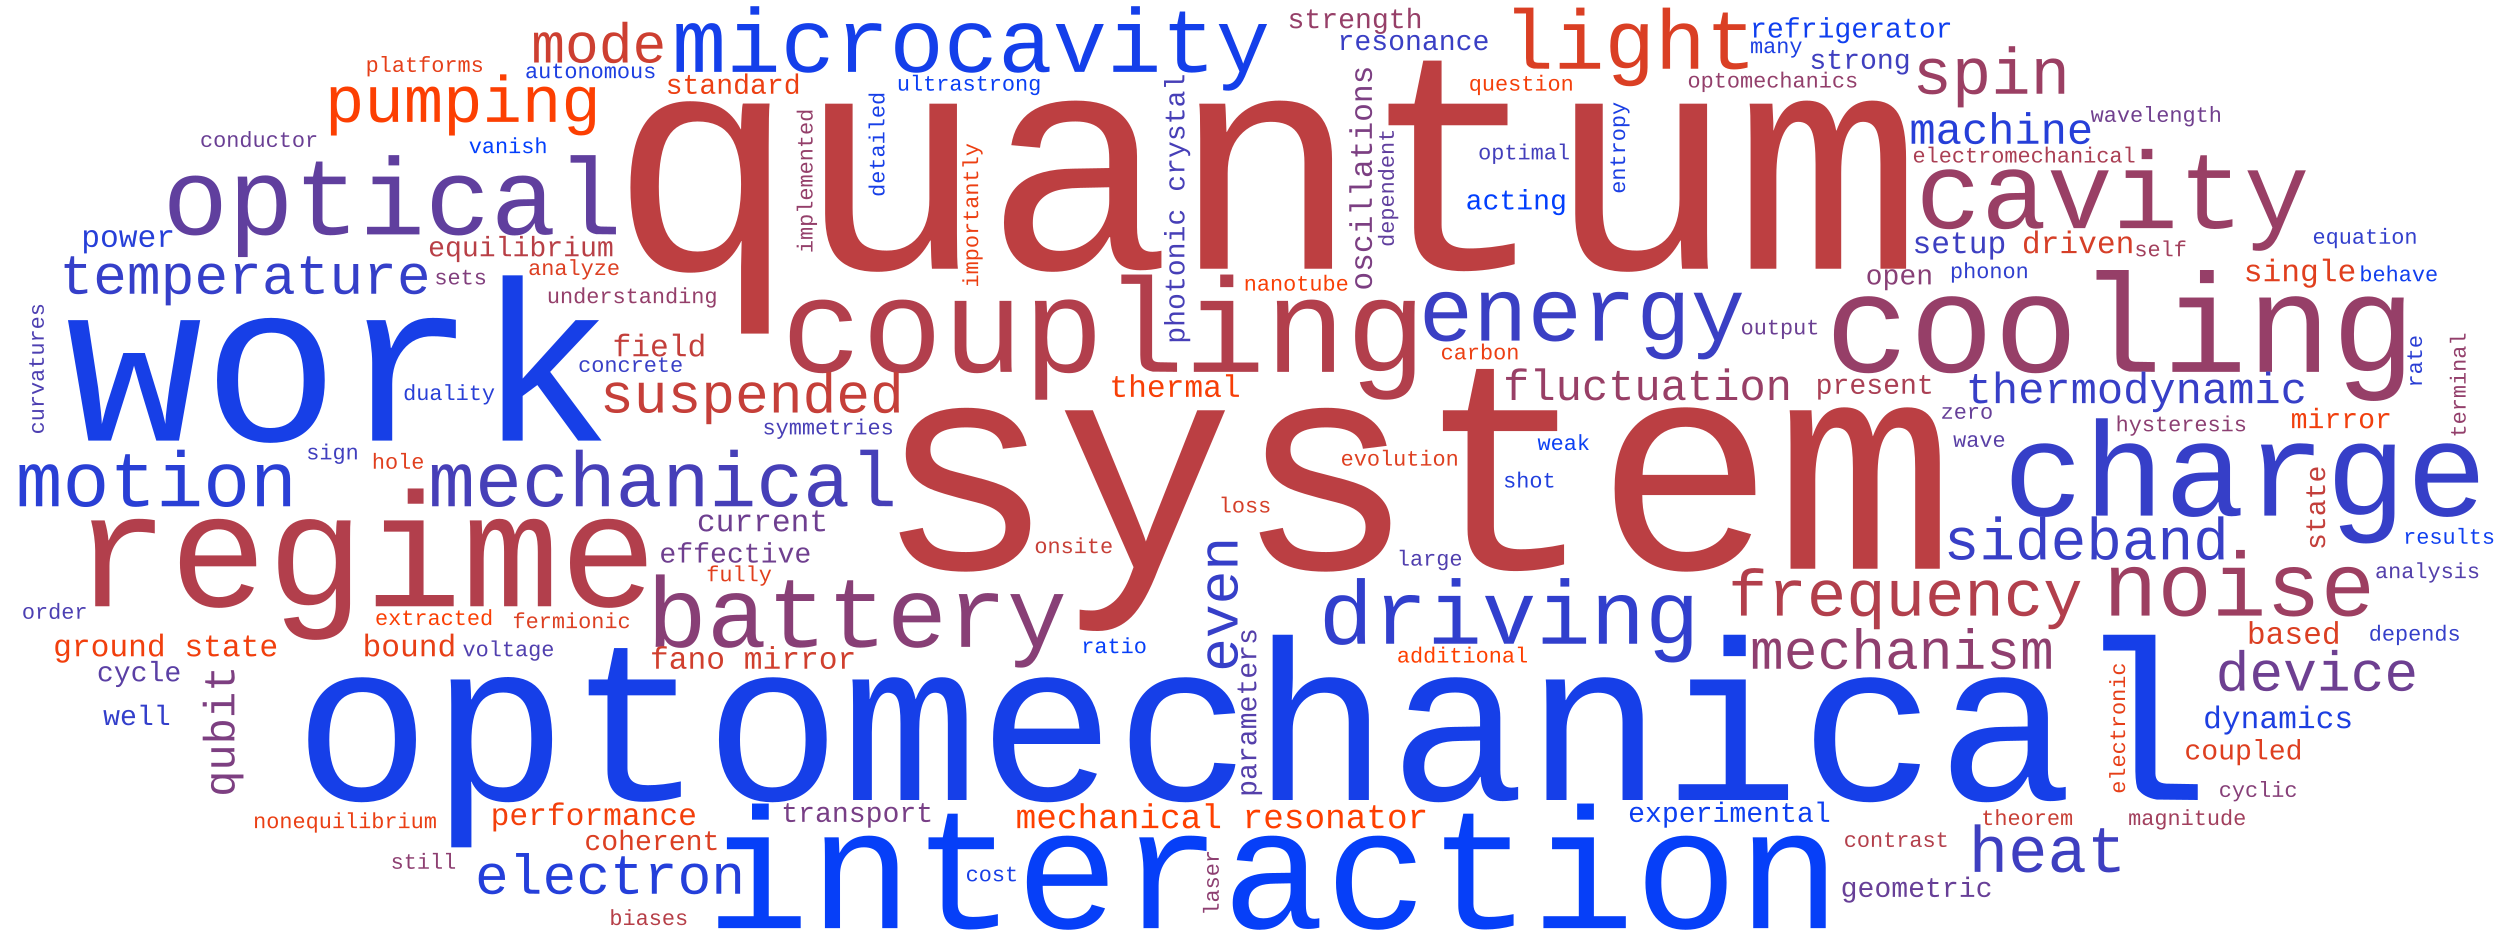
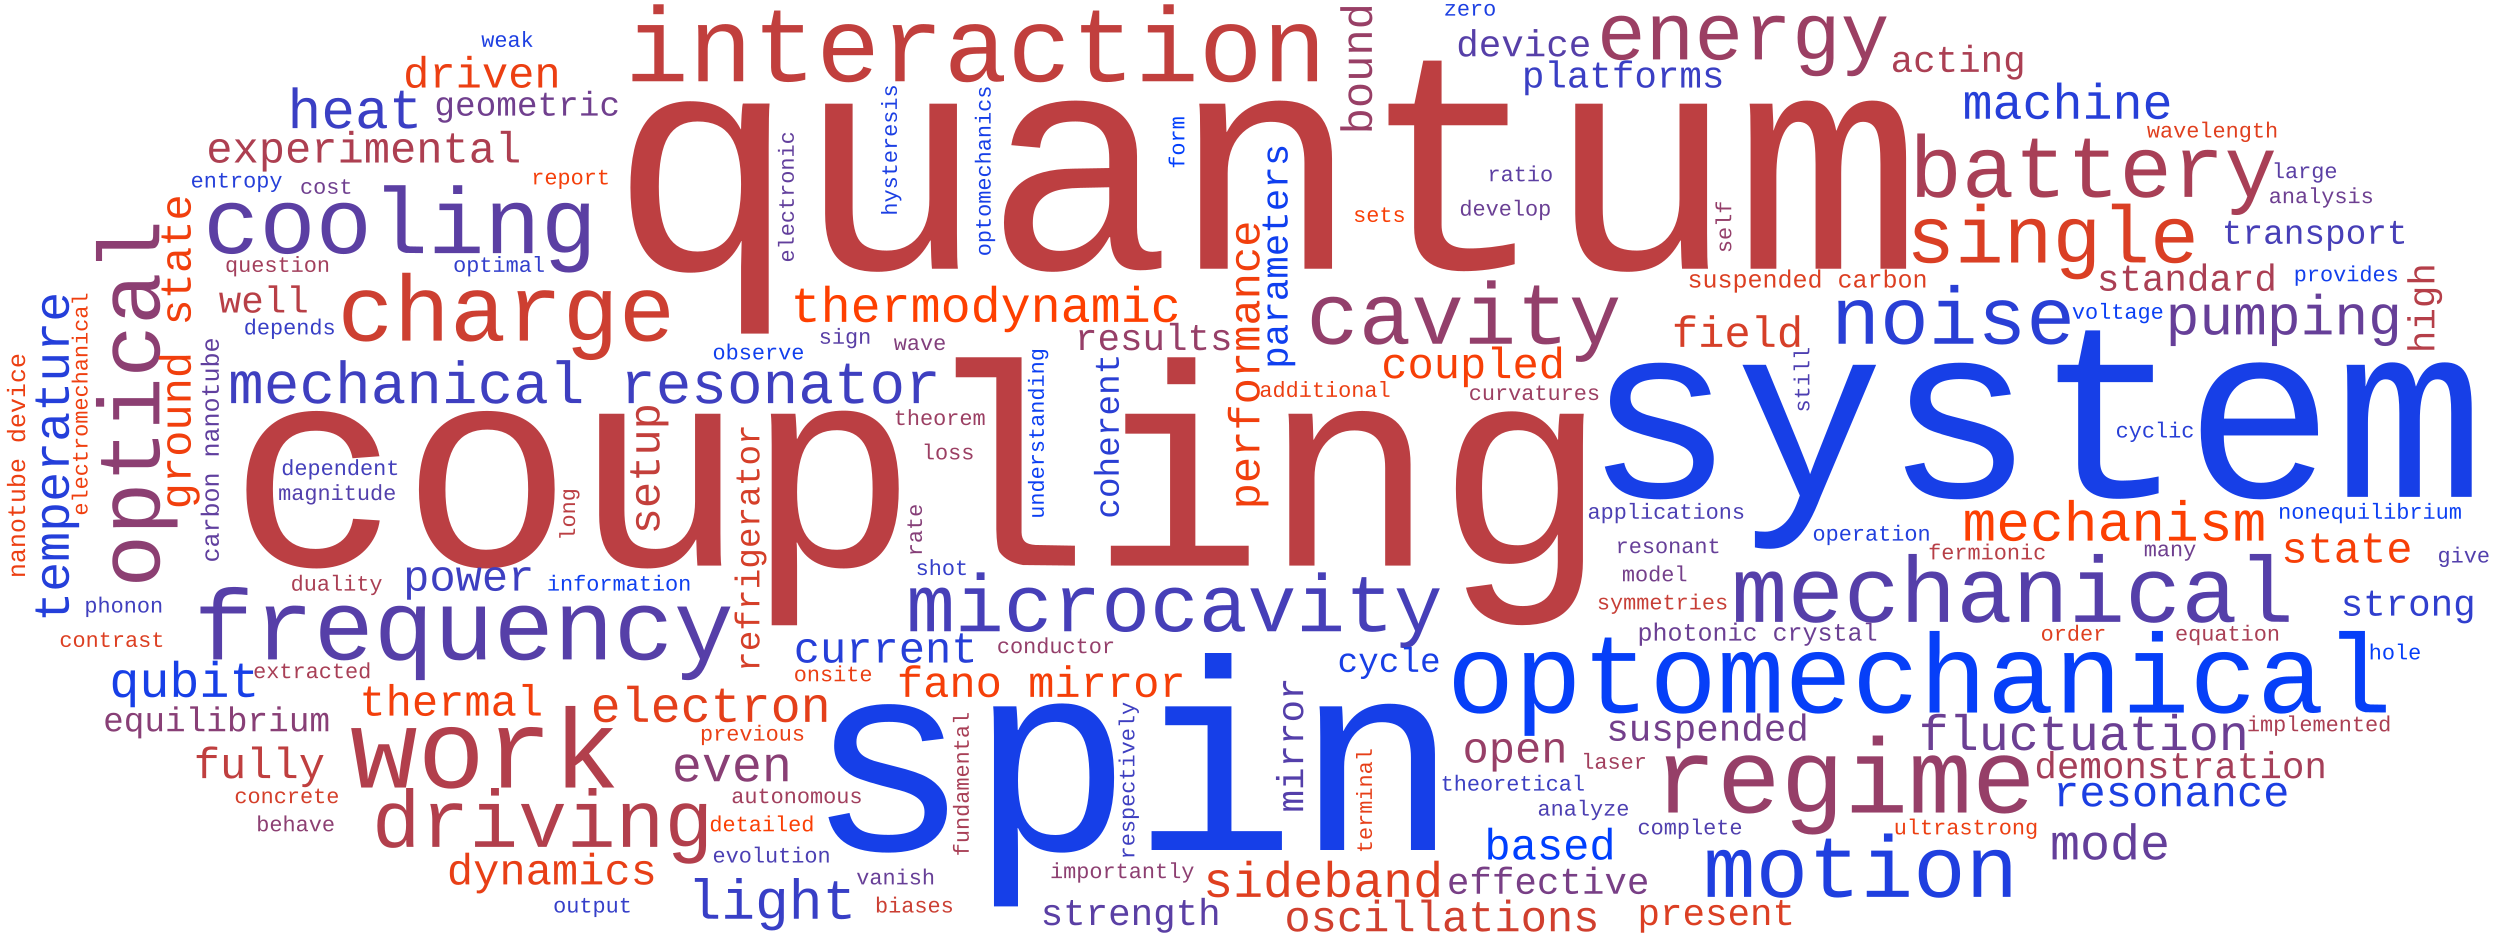
<svg xmlns="http://www.w3.org/2000/svg" width="800" height="300">
  <style>text{font-family:'Liberation Mono';font-weight:normal;font-style:normal;}</style>
  <rect width="100%" height="100%" style="fill:#ffffff00" />
  <text transform="translate(195,86)" font-size="100" style="fill:#BD3F41FF">quantum</text>
-   <text transform="translate(280,182)" font-size="96" style="fill:#BB3F43FF">system</text>
-   <text transform="translate(94,256)" font-size="73" style="fill:#163FE8FF">optomechanical</text>
-   <text transform="translate(21,141)" font-size="73" style="fill:#173FE7FF">work</text>
-   <text transform="translate(226,297)" font-size="55" style="fill:#063FF8FF">interaction</text>
-   <text transform="translate(23,194)" font-size="52" style="fill:#B23F4CFF">regime</text>
-   <text transform="translate(584,119)" font-size="45" style="fill:#963F68FF">cooling</text>
-   <text transform="translate(250,119)" font-size="43" style="fill:#B23F4CFF">coupling</text>
-   <text transform="translate(641,165)" font-size="43" style="fill:#363FC8FF">charge</text>
-   <text transform="translate(52,75)" font-size="35" style="fill:#603F9EFF">optical</text>
-   <text transform="translate(613,73)" font-size="35" style="fill:#993F65FF">cavity</text>
-   <text transform="translate(207,207)" font-size="32" style="fill:#883F76FF">battery</text>
-   <text transform="translate(215,23)" font-size="29" style="fill:#143FEAFF">microcavity</text>
-   <text transform="translate(673,197)" font-size="29" style="fill:#9D3F61FF">noise</text>
-   <text transform="translate(422,206)" font-size="29" style="fill:#313FCDFF">driving</text>
-   <text transform="translate(454,109)" font-size="29" style="fill:#3A3FC4FF">energy</text>
-   <text transform="translate(481,22)" font-size="27" style="fill:#DA3F24FF">light</text>
-   <text transform="translate(137,162)" font-size="25" style="fill:#463FB8FF">mechanical</text>
-   <text transform="translate(5,162)" font-size="25" style="fill:#293FD5FF">motion</text>
-   <text transform="translate(553,197)" font-size="21" style="fill:#B23F4CFF">frequency</text>
-   <text transform="translate(612,30)" font-size="21" style="fill:#9B3F63FF">spin</text>
-   <text transform="translate(630,279)" font-size="21" style="fill:#3E3FC0FF">heat</text>
-   <text transform="translate(104,39)" font-size="21" style="fill:#FC3F02FF">pumping</text>
-   <text transform="translate(622,179)" font-size="19" style="fill:#383FC6FF">sideband</text>
-   <text transform="translate(192,132)" font-size="18" style="fill:#C53F39FF">suspended</text>
-   <text transform="translate(170,20)" font-size="18" style="fill:#CD3F31FF">mode</text>
-   <text transform="translate(19,94)" font-size="18" style="fill:#353FC9FF">temperature</text>
-   <text transform="translate(396,215) rotate(-90)" font-size="18" style="fill:#363FC8FF">even</text>
-   <text transform="translate(152,286)" font-size="18" style="fill:#243FDAFF">electron</text>
-   <text transform="translate(560,214)" font-size="18" style="fill:#8F3F6FFF">mechanism</text>
-   <text transform="translate(709,221)" font-size="18" style="fill:#6D3F91FF">device</text>
-   <text transform="translate(629,129)" font-size="14" style="fill:#373FC7FF">thermodynamic</text>
-   <text transform="translate(75,255) rotate(-90)" font-size="14" style="fill:#7D3F81FF">qubit</text>
-   <text transform="translate(611,46)" font-size="14" style="fill:#263FD8FF">machine</text>
-   <text transform="translate(481,128)" font-size="14" style="fill:#983F66FF">fluctuation</text>
-   <text transform="translate(325,265)" font-size="11" style="fill:#FE3F00FF">mechanical resonator</text>
-   <text transform="translate(719,206)" font-size="10" style="fill:#DB3F23FF">based</text>
-   <text transform="translate(705,233)" font-size="10" style="fill:#1D3FE1FF">dynamics</text>
-   <text transform="translate(196,114)" font-size="10" style="fill:#C33F3BFF">field</text>
-   <text transform="translate(223,170)" font-size="10" style="fill:#6E3F90FF">current</text>
-   <text transform="translate(355,127)" font-size="10" style="fill:#F73F07FF">thermal</text>
-   <text transform="translate(116,210)" font-size="10" style="fill:#E83F16FF">bound</text>
-   <text transform="translate(647,81)" font-size="10" style="fill:#D63F28FF">driven</text>
-   <text transform="translate(26,79)" font-size="10" style="fill:#263FD8FF">power</text>
-   <text transform="translate(157,264)" font-size="10" style="fill:#F33F0BFF">performance</text>
-   <text transform="translate(439,93) rotate(-90)" font-size="10" style="fill:#7C3F82FF">oscillations</text>
-   <text transform="translate(718,90)" font-size="10" style="fill:#E03F1EFF">single</text>
-   <text transform="translate(612,81)" font-size="10" style="fill:#3D3FC1FF">setup</text>
-   <text transform="translate(17,210)" font-size="10" style="fill:#F13F0DFF">ground state</text>
-   <text transform="translate(208,214)" font-size="10" style="fill:#D03F2EFF">fano mirror</text>
-   <text transform="translate(744,176) rotate(-90)" font-size="9" style="fill:#C33F3BFF">state</text>
-   <text transform="translate(733,137)" font-size="9" style="fill:#F13F0DFF">mirror</text>
-   <text transform="translate(699,243)" font-size="9" style="fill:#DE3F20FF">coupled</text>
-   <text transform="translate(213,30)" font-size="9" style="fill:#EC3F12FF">standard</text>
-   <text transform="translate(33,232)" font-size="9" style="fill:#333FCBFF">well</text>
-   <text transform="translate(211,180)" font-size="9" style="fill:#6F3F8FFF">effective</text>
-   <text transform="translate(579,22)" font-size="9" style="fill:#3F3FBFFF">strong</text>
-   <text transform="translate(412,9)" font-size="9" style="fill:#963F68FF">strength</text>
-   <text transform="translate(469,67)" font-size="9" style="fill:#013FFDFF">acting</text>
-   <text transform="translate(428,16)" font-size="9" style="fill:#3A3FC4FF">resonance</text>
-   <text transform="translate(402,255) rotate(-90)" font-size="9" style="fill:#543FAAFF">parameters</text>
-   <text transform="translate(581,126)" font-size="9" style="fill:#AA3F54FF">present</text>
-   <text transform="translate(137,82)" font-size="9" style="fill:#B83F46FF">equilibrium</text>
-   <text transform="translate(250,263)" font-size="9" style="fill:#783F86FF">transport</text>
-   <text transform="translate(589,287)" font-size="9" style="fill:#673F97FF">geometric</text>
-   <text transform="translate(31,218)" font-size="9" style="fill:#5A3FA4FF">cycle</text>
-   <text transform="translate(521,263)" font-size="9" style="fill:#0D3FF1FF">experimental</text>
-   <text transform="translate(560,12)" font-size="9" style="fill:#0F3FEFFF">refrigerator</text>
-   <text transform="translate(187,272)" font-size="9" style="fill:#DB3F23FF">coherent</text>
-   <text transform="translate(597,91)" font-size="9" style="fill:#883F76FF">open</text>
-   <text transform="translate(379,110) rotate(-90)" font-size="9" style="fill:#473FB7FF">photonic crystal</text>
-   <text transform="translate(669,39)" font-size="7" style="fill:#703F8EFF">wavelength</text>
-   <text transform="translate(309,282)" font-size="7" style="fill:#183FE6FF">cost</text>
-   <text transform="translate(390,164)" font-size="7" style="fill:#D53F29FF">loss</text>
-   <text transform="translate(775,124) rotate(-90)" font-size="7" style="fill:#2A3FD4FF">rate</text>
-   <text transform="translate(169,88)" font-size="7" style="fill:#DC3F22FF">analyze</text>
-   <text transform="translate(446,79) rotate(-90)" font-size="7" style="fill:#603F9EFF">dependent</text>
-   <text transform="translate(313,92) rotate(-90)" font-size="7" style="fill:#EC3F12FF">importantly</text>
-   <text transform="translate(557,107)" font-size="7" style="fill:#6B3F93FF">output</text>
-   <text transform="translate(390,293) rotate(-90)" font-size="7" style="fill:#8D3F71FF">laser</text>
-   <text transform="translate(624,89)" font-size="7" style="fill:#303FCEFF">phonon</text>
-   <text transform="translate(540,28)" font-size="7" style="fill:#933F6BFF">optomechanics</text>
-   <text transform="translate(769,174)" font-size="7" style="fill:#0E3FF0FF">results</text>
-   <text transform="translate(81,265)" font-size="7" style="fill:#EA3F14FF">nonequilibrium</text>
-   <text transform="translate(470,29)" font-size="7" style="fill:#F43F0AFF">question</text>
-   <text transform="translate(755,90)" font-size="7" style="fill:#113FEDFF">behave</text>
-   <text transform="translate(621,134)" font-size="7" style="fill:#663F98FF">zero</text>
-   <text transform="translate(789,140) rotate(-90)" font-size="7" style="fill:#933F6BFF">terminal</text>
-   <text transform="translate(64,47)" font-size="7" style="fill:#6A3F94FF">conductor</text>
-   <text transform="translate(148,210)" font-size="7" style="fill:#503FAEFF">voltage</text>
-   <text transform="translate(195,296)" font-size="7" style="fill:#B63F48FF">biases</text>
-   <text transform="translate(481,156)" font-size="7" style="fill:#213FDDFF">shot</text>
-   <text transform="translate(447,181)" font-size="7" style="fill:#503FAEFF">large</text>
-   <text transform="translate(150,49)" font-size="7" style="fill:#023FFCFF">vanish</text>
-   <text transform="translate(447,212)" font-size="7" style="fill:#FE3F00FF">additional</text>
-   <text transform="translate(139,91)" font-size="7" style="fill:#813F7DFF">sets</text>
-   <text transform="translate(119,150)" font-size="7" style="fill:#E03F1EFF">hole</text>
-   <text transform="translate(244,139)" font-size="7" style="fill:#483FB6FF">symmetries</text>
-   <text transform="translate(590,271)" font-size="7" style="fill:#B33F4BFF">contrast</text>
-   <text transform="translate(710,255)" font-size="7" style="fill:#863F78FF">cyclic</text>
-   <text transform="translate(7,198)" font-size="7" style="fill:#4C3FB2FF">order</text>
-   <text transform="translate(473,51)" font-size="7" style="fill:#433FBBFF">optimal</text>
-   <text transform="translate(125,278)" font-size="7" style="fill:#8D3F71FF">still</text>
-   <text transform="translate(758,205)" font-size="7" style="fill:#353FC9FF">depends</text>
-   <text transform="translate(681,264)" font-size="7" style="fill:#A13F5DFF">magnitude</text>
-   <text transform="translate(98,147)" font-size="7" style="fill:#403FBEFF">sign</text>
-   <text transform="translate(283,63) rotate(-90)" font-size="7" style="fill:#173FE7FF">detailed</text>
-   <text transform="translate(492,144)" font-size="7" style="fill:#0B3FF3FF">weak</text>
-   <text transform="translate(683,82)" font-size="7" style="fill:#A23F5CFF">self</text>
-   <text transform="translate(677,138)" font-size="7" style="fill:#8C3F72FF">hysteresis</text>
-   <text transform="translate(560,17)" font-size="7" style="fill:#1C3FE2FF">many</text>
-   <text transform="translate(680,254) rotate(-90)" font-size="7" style="fill:#E63F18FF">electronic</text>
-   <text transform="translate(175,97)" font-size="7" style="fill:#943F6AFF">understanding</text>
-   <text transform="translate(287,29)" font-size="7" style="fill:#0A3FF4FF">ultrastrong</text>
-   <text transform="translate(117,23)" font-size="7" style="fill:#E53F19FF">platforms</text>
-   <text transform="translate(612,52)" font-size="7" style="fill:#AA3F54FF">electromechanical</text>
-   <text transform="translate(226,186)" font-size="7" style="fill:#E13F1DFF">fully</text>
-   <text transform="translate(461,115)" font-size="7" style="fill:#EC3F12FF">carbon</text>
-   <text transform="translate(398,93)" font-size="7" style="fill:#F83F06FF">nanotube</text>
-   <text transform="translate(346,209)" font-size="7" style="fill:#063FF8FF">ratio</text>
-   <text transform="translate(331,177)" font-size="7" style="fill:#C73F37FF">onsite</text>
-   <text transform="translate(164,201)" font-size="7" style="fill:#DC3F22FF">fermionic</text>
-   <text transform="translate(129,128)" font-size="7" style="fill:#283FD6FF">duality</text>
-   <text transform="translate(429,149)" font-size="7" style="fill:#DE3F20FF">evolution</text>
-   <text transform="translate(740,78)" font-size="7" style="fill:#323FCCFF">equation</text>
-   <text transform="translate(14,139) rotate(-90)" font-size="7" style="fill:#4D3FB1FF">curvatures</text>
-   <text transform="translate(185,119)" font-size="7" style="fill:#383FC6FF">concrete</text>
-   <text transform="translate(760,185)" font-size="7" style="fill:#533FABFF">analysis</text>
-   <text transform="translate(625,143)" font-size="7" style="fill:#593FA5FF">wave</text>
-   <text transform="translate(120,200)" font-size="7" style="fill:#FA3F04FF">extracted</text>
-   <text transform="translate(168,25)" font-size="7" style="fill:#1D3FE1FF">autonomous</text>
-   <text transform="translate(260,81) rotate(-90)" font-size="7" style="fill:#943F6AFF">implemented</text>
-   <text transform="translate(520,62) rotate(-90)" font-size="7" style="fill:#1B3FE3FF">entropy</text>
-   <text transform="translate(634,264)" font-size="7" style="fill:#C83F36FF">theorem</text>
+   <text transform="translate(73,181)" font-size="92" style="fill:#BB3F43FF">coupling</text>
+   <text transform="translate(258,272)" font-size="87" style="fill:#163FE8FF">spin</text>
+   <text transform="translate(507,159)" font-size="80" style="fill:#173FE7FF">system</text>
+   <text transform="translate(463,228)" font-size="36" style="fill:#063FF8FF">optomechanical</text>
+   <text transform="translate(112,252)" font-size="36" style="fill:#B23F4CFF">work</text>
+   <text transform="translate(529,260)" font-size="34" style="fill:#963F68FF">regime</text>
+   <text transform="translate(200,26)" font-size="34" style="fill:#C13F3DFF">interaction</text>
+   <text transform="translate(62,211)" font-size="32" style="fill:#563FA8FF">frequency</text>
+   <text transform="translate(554,199)" font-size="30" style="fill:#553FA9FF">mechanical</text>
+   <text transform="translate(65,81)" font-size="30" style="fill:#5B3FA3FF">cooling</text>
+   <text transform="translate(108,109)" font-size="30" style="fill:#CD3F31FF">charge</text>
+   <text transform="translate(545,287)" font-size="28" style="fill:#1F3FDFFF">motion</text>
+   <text transform="translate(51,188) rotate(-90)" font-size="28" style="fill:#8C3F72FF">optical</text>
+   <text transform="translate(418,110)" font-size="28" style="fill:#933F6BFF">cavity</text>
+   <text transform="translate(611,63)" font-size="28" style="fill:#A83F56FF">battery</text>
+   <text transform="translate(610,84)" font-size="26" style="fill:#DA3F24FF">single</text>
+   <text transform="translate(290,202)" font-size="26" style="fill:#463FB8FF">microcavity</text>
+   <text transform="translate(586,110)" font-size="26" style="fill:#293FD5FF">noise</text>
+   <text transform="translate(119,271)" font-size="26" style="fill:#B23F4CFF">driving</text>
+   <text transform="translate(511,19)" font-size="26" style="fill:#9B3F63FF">energy</text>
+   <text transform="translate(73,129)" font-size="19" style="fill:#3E3FC0FF">mechanical resonator</text>
+   <text transform="translate(628,173)" font-size="18" style="fill:#FC3F02FF">mechanism</text>
+   <text transform="translate(220,294)" font-size="18" style="fill:#383FC6FF">light</text>
+   <text transform="translate(92,41)" font-size="18" style="fill:#3A3FC4FF">heat</text>
+   <text transform="translate(693,107)" font-size="18" style="fill:#663F98FF">pumping</text>
+   <text transform="translate(385,287)" font-size="16" style="fill:#DF3F1FFF">sideband</text>
+   <text transform="translate(656,275)" font-size="16" style="fill:#643F9AFF">mode</text>
+   <text transform="translate(22,199) rotate(-90)" font-size="16" style="fill:#243FDAFF">temperature</text>
+   <text transform="translate(215,250)" font-size="16" style="fill:#893F75FF">even</text>
+   <text transform="translate(189,231)" font-size="16" style="fill:#E43F1AFF">electron</text>
+   <text transform="translate(253,103)" font-size="16" style="fill:#FE3F00FF">thermodynamic</text>
+   <text transform="translate(35,223)" font-size="16" style="fill:#173FE7FF">qubit</text>
+   <text transform="translate(628,38)" font-size="16" style="fill:#263FD8FF">machine</text>
+   <text transform="translate(614,240)" font-size="16" style="fill:#6B3F93FF">fluctuation</text>
+   <text transform="translate(468,244)" font-size="14" style="fill:#973F67FF">open</text>
+   <text transform="translate(442,121)" font-size="14" style="fill:#F73F07FF">coupled</text>
+   <text transform="translate(66,52)" font-size="14" style="fill:#AD3F51FF">experimental</text>
+   <text transform="translate(62,249)" font-size="14" style="fill:#BF3F3FFF">fully</text>
+   <text transform="translate(657,258)" font-size="14" style="fill:#1C3FE2FF">resonance</text>
+   <text transform="translate(475,275)" font-size="14" style="fill:#003FFEFF">based</text>
+   <text transform="translate(730,180)" font-size="14" style="fill:#F73F07FF">state</text>
+   <text transform="translate(143,283)" font-size="14" style="fill:#E83F16FF">dynamics</text>
+   <text transform="translate(535,111)" font-size="14" style="fill:#D63F28FF">field</text>
+   <text transform="translate(254,212)" font-size="14" style="fill:#263FD8FF">current</text>
+   <text transform="translate(115,229)" font-size="14" style="fill:#F33F0BFF">thermal</text>
+   <text transform="translate(439,43) rotate(-90)" font-size="14" style="fill:#983F66FF">bound</text>
+   <text transform="translate(129,28)" font-size="14" style="fill:#EC3F12FF">driven</text>
+   <text transform="translate(129,189)" font-size="14" style="fill:#3D3FC1FF">power</text>
+   <text transform="translate(403,163) rotate(-90)" font-size="14" style="fill:#F13F0DFF">performance</text>
+   <text transform="translate(411,298)" font-size="14" style="fill:#D03F2EFF">oscillations</text>
+   <text transform="translate(211,171) rotate(-90)" font-size="14" style="fill:#C33F3BFF">setup</text>
+   <text transform="translate(61,163) rotate(-90)" font-size="14" style="fill:#F13F0DFF">ground state</text>
+   <text transform="translate(287,223)" font-size="14" style="fill:#F53F09FF">fano mirror</text>
+   <text transform="translate(779,113) rotate(-90)" font-size="12" style="fill:#B53F49FF">high</text>
+   <text transform="translate(651,249)" font-size="12" style="fill:#A53F59FF">demonstration</text>
+   <text transform="translate(514,237)" font-size="12" style="fill:#733F8BFF">suspended</text>
+   <text transform="translate(466,18)" font-size="12" style="fill:#563FA8FF">device</text>
+   <text transform="translate(344,112)" font-size="12" style="fill:#963F68FF">results</text>
+   <text transform="translate(487,28)" font-size="12" style="fill:#3A3FC4FF">platforms</text>
+   <text transform="translate(417,260) rotate(-90)" font-size="12" style="fill:#543FAAFF">mirror</text>
+   <text transform="translate(671,93)" font-size="12" style="fill:#AA3F54FF">standard</text>
+   <text transform="translate(70,100)" font-size="12" style="fill:#B83F46FF">well</text>
+   <text transform="translate(463,286)" font-size="12" style="fill:#783F86FF">effective</text>
+   <text transform="translate(749,197)" font-size="12" style="fill:#303FCEFF">strong</text>
+   <text transform="translate(333,296)" font-size="12" style="fill:#5A3FA4FF">strength</text>
+   <text transform="translate(605,23)" font-size="12" style="fill:#AB3F53FF">acting</text>
+   <text transform="translate(412,118) rotate(-90)" font-size="12" style="fill:#0F3FEFFF">parameters</text>
+   <text transform="translate(524,296)" font-size="12" style="fill:#DB3F23FF">present</text>
+   <text transform="translate(33,234)" font-size="11" style="fill:#883F76FF">equilibrium</text>
+   <text transform="translate(711,78)" font-size="11" style="fill:#473FB7FF">transport</text>
+   <text transform="translate(139,37)" font-size="11" style="fill:#703F8EFF">geometric</text>
+   <text transform="translate(428,215)" font-size="11" style="fill:#183FE6FF">cycle</text>
+   <text transform="translate(243,215) rotate(-90)" font-size="11" style="fill:#D53F29FF">refrigerator</text>
+   <text transform="translate(358,166) rotate(-90)" font-size="11" style="fill:#2A3FD4FF">coherent</text>
+   <text transform="translate(540,92)" font-size="8" style="fill:#DC3F22FF">suspended carbon</text>
+   <text transform="translate(70,180) rotate(-90)" font-size="8" style="fill:#603F9EFF">carbon nanotube</text>
+   <text transform="translate(8,185) rotate(-90)" font-size="8" style="fill:#EC3F12FF">nanotube device</text>
+   <text transform="translate(524,205)" font-size="8" style="fill:#6B3F93FF">photonic crystal</text>
+   <text transform="translate(310,274) rotate(-90)" font-size="7" style="fill:#A83F56FF">fundamental</text>
+   <text transform="translate(508,166)" font-size="7" style="fill:#4B3FB3FF">applications</text>
+   <text transform="translate(184,173) rotate(-90)" font-size="7" style="fill:#BB3F43FF">long</text>
+   <text transform="translate(175,189)" font-size="7" style="fill:#0E3FF0FF">information</text>
+   <text transform="translate(224,237)" font-size="7" style="fill:#EA3F14FF">previous</text>
+   <text transform="translate(170,59)" font-size="7" style="fill:#F43F0AFF">report</text>
+   <text transform="translate(228,115)" font-size="7" style="fill:#113FEDFF">observe</text>
+   <text transform="translate(517,177)" font-size="7" style="fill:#663F98FF">resonant</text>
+   <text transform="translate(363,275) rotate(-90)" font-size="7" style="fill:#3E3FC0FF">respectively</text>
+   <text transform="translate(467,69)" font-size="7" style="fill:#6A3F94FF">develop</text>
+   <text transform="translate(524,267)" font-size="7" style="fill:#503FAEFF">complete</text>
+   <text transform="translate(461,253)" font-size="7" style="fill:#3C3FC2FF">theoretical</text>
+   <text transform="translate(519,186)" font-size="7" style="fill:#743F8AFF">model</text>
+   <text transform="translate(379,54) rotate(-90)" font-size="7" style="fill:#023FFCFF">form</text>
+   <text transform="translate(734,90)" font-size="7" style="fill:#123FECFF">provides</text>
+   <text transform="translate(580,173)" font-size="7" style="fill:#213FDDFF">operation</text>
+   <text transform="translate(687,44)" font-size="7" style="fill:#E03F1EFF">wavelength</text>
+   <text transform="translate(96,62)" font-size="7" style="fill:#6F3F8FFF">cost</text>
+   <text transform="translate(295,147)" font-size="7" style="fill:#9B3F63FF">loss</text>
+   <text transform="translate(295,178) rotate(-90)" font-size="7" style="fill:#863F78FF">rate</text>
+   <text transform="translate(492,261)" font-size="7" style="fill:#4C3FB2FF">analyze</text>
+   <text transform="translate(90,152)" font-size="7" style="fill:#433FBBFF">dependent</text>
+   <text transform="translate(336,281)" font-size="7" style="fill:#8D3F71FF">importantly</text>
+   <text transform="translate(177,292)" font-size="7" style="fill:#353FC9FF">output</text>
+   <text transform="translate(506,246)" font-size="7" style="fill:#A13F5DFF">laser</text>
+   <text transform="translate(27,196)" font-size="7" style="fill:#403FBEFF">phonon</text>
+   <text transform="translate(317,82) rotate(-90)" font-size="7" style="fill:#173FE7FF">optomechanics</text>
+   <text transform="translate(729,166)" font-size="7" style="fill:#0B3FF3FF">nonequilibrium</text>
+   <text transform="translate(72,87)" font-size="7" style="fill:#A23F5CFF">question</text>
+   <text transform="translate(82,266)" font-size="7" style="fill:#8C3F72FF">behave</text>
+   <text transform="translate(462,5)" font-size="7" style="fill:#1C3FE2FF">zero</text>
+   <text transform="translate(439,273) rotate(-90)" font-size="7" style="fill:#E63F18FF">terminal</text>
+   <text transform="translate(319,209)" font-size="7" style="fill:#943F6AFF">conductor</text>
+   <text transform="translate(663,102)" font-size="7" style="fill:#0A3FF4FF">voltage</text>
+   <text transform="translate(280,292)" font-size="7" style="fill:#CB3F33FF">biases</text>
+   <text transform="translate(293,184)" font-size="7" style="fill:#353FC9FF">shot</text>
+   <text transform="translate(727,57)" font-size="7" style="fill:#5A3FA4FF">large</text>
+   <text transform="translate(274,283)" font-size="7" style="fill:#673F97FF">vanish</text>
+   <text transform="translate(403,127)" font-size="7" style="fill:#EC3F12FF">additional</text>
+   <text transform="translate(433,71)" font-size="7" style="fill:#F83F06FF">sets</text>
+   <text transform="translate(758,211)" font-size="7" style="fill:#063FF8FF">hole</text>
+   <text transform="translate(511,195)" font-size="7" style="fill:#C73F37FF">symmetries</text>
+   <text transform="translate(19,207)" font-size="7" style="fill:#DC3F22FF">contrast</text>
+   <text transform="translate(677,140)" font-size="7" style="fill:#283FD6FF">cyclic</text>
+   <text transform="translate(653,205)" font-size="7" style="fill:#DE3F20FF">order</text>
+   <text transform="translate(145,87)" font-size="7" style="fill:#323FCCFF">optimal</text>
+   <text transform="translate(579,132) rotate(-90)" font-size="7" style="fill:#4D3FB1FF">still</text>
+   <text transform="translate(78,107)" font-size="7" style="fill:#383FC6FF">depends</text>
+   <text transform="translate(89,160)" font-size="7" style="fill:#533FABFF">magnitude</text>
+   <text transform="translate(262,110)" font-size="7" style="fill:#593FA5FF">sign</text>
+   <text transform="translate(227,266)" font-size="7" style="fill:#FA3F04FF">detailed</text>
+   <text transform="translate(154,15)" font-size="7" style="fill:#1D3FE1FF">weak</text>
+   <text transform="translate(554,81) rotate(-90)" font-size="7" style="fill:#943F6AFF">self</text>
+   <text transform="translate(287,69) rotate(-90)" font-size="7" style="fill:#1B3FE3FF">hysteresis</text>
+   <text transform="translate(686,178)" font-size="7" style="fill:#6F3F8FFF">many</text>
+   <text transform="translate(254,84) rotate(-90)" font-size="7" style="fill:#623F9CFF">electronic</text>
+   <text transform="translate(334,166) rotate(-90)" font-size="7" style="fill:#0B3FF3FF">understanding</text>
+   <text transform="translate(606,267)" font-size="7" style="fill:#EC3F12FF">ultrastrong</text>
+   <text transform="translate(28,165) rotate(-90)" font-size="7" style="fill:#EF3F0FFF">electromechanical</text>
+   <text transform="translate(476,58)" font-size="7" style="fill:#5C3FA2FF">ratio</text>
+   <text transform="translate(254,218)" font-size="7" style="fill:#EA3F14FF">onsite</text>
+   <text transform="translate(617,179)" font-size="7" style="fill:#B73F47FF">fermionic</text>
+   <text transform="translate(93,189)" font-size="7" style="fill:#AA3F54FF">duality</text>
+   <text transform="translate(228,276)" font-size="7" style="fill:#4B3FB3FF">evolution</text>
+   <text transform="translate(696,205)" font-size="7" style="fill:#A93F55FF">equation</text>
+   <text transform="translate(470,128)" font-size="7" style="fill:#9C3F62FF">curvatures</text>
+   <text transform="translate(75,257)" font-size="7" style="fill:#D43F2AFF">concrete</text>
+   <text transform="translate(726,65)" font-size="7" style="fill:#6D3F91FF">analysis</text>
+   <text transform="translate(780,180)" font-size="7" style="fill:#523FACFF">give</text>
+   <text transform="translate(286,112)" font-size="7" style="fill:#823F7CFF">wave</text>
+   <text transform="translate(81,217)" font-size="7" style="fill:#A83F56FF">extracted</text>
+   <text transform="translate(234,257)" font-size="7" style="fill:#A13F5DFF">autonomous</text>
+   <text transform="translate(719,234)" font-size="7" style="fill:#AB3F53FF">implemented</text>
+   <text transform="translate(61,60)" font-size="7" style="fill:#253FD9FF">entropy</text>
+   <text transform="translate(286,136)" font-size="7" style="fill:#9B3F63FF">theorem</text>
</svg>
